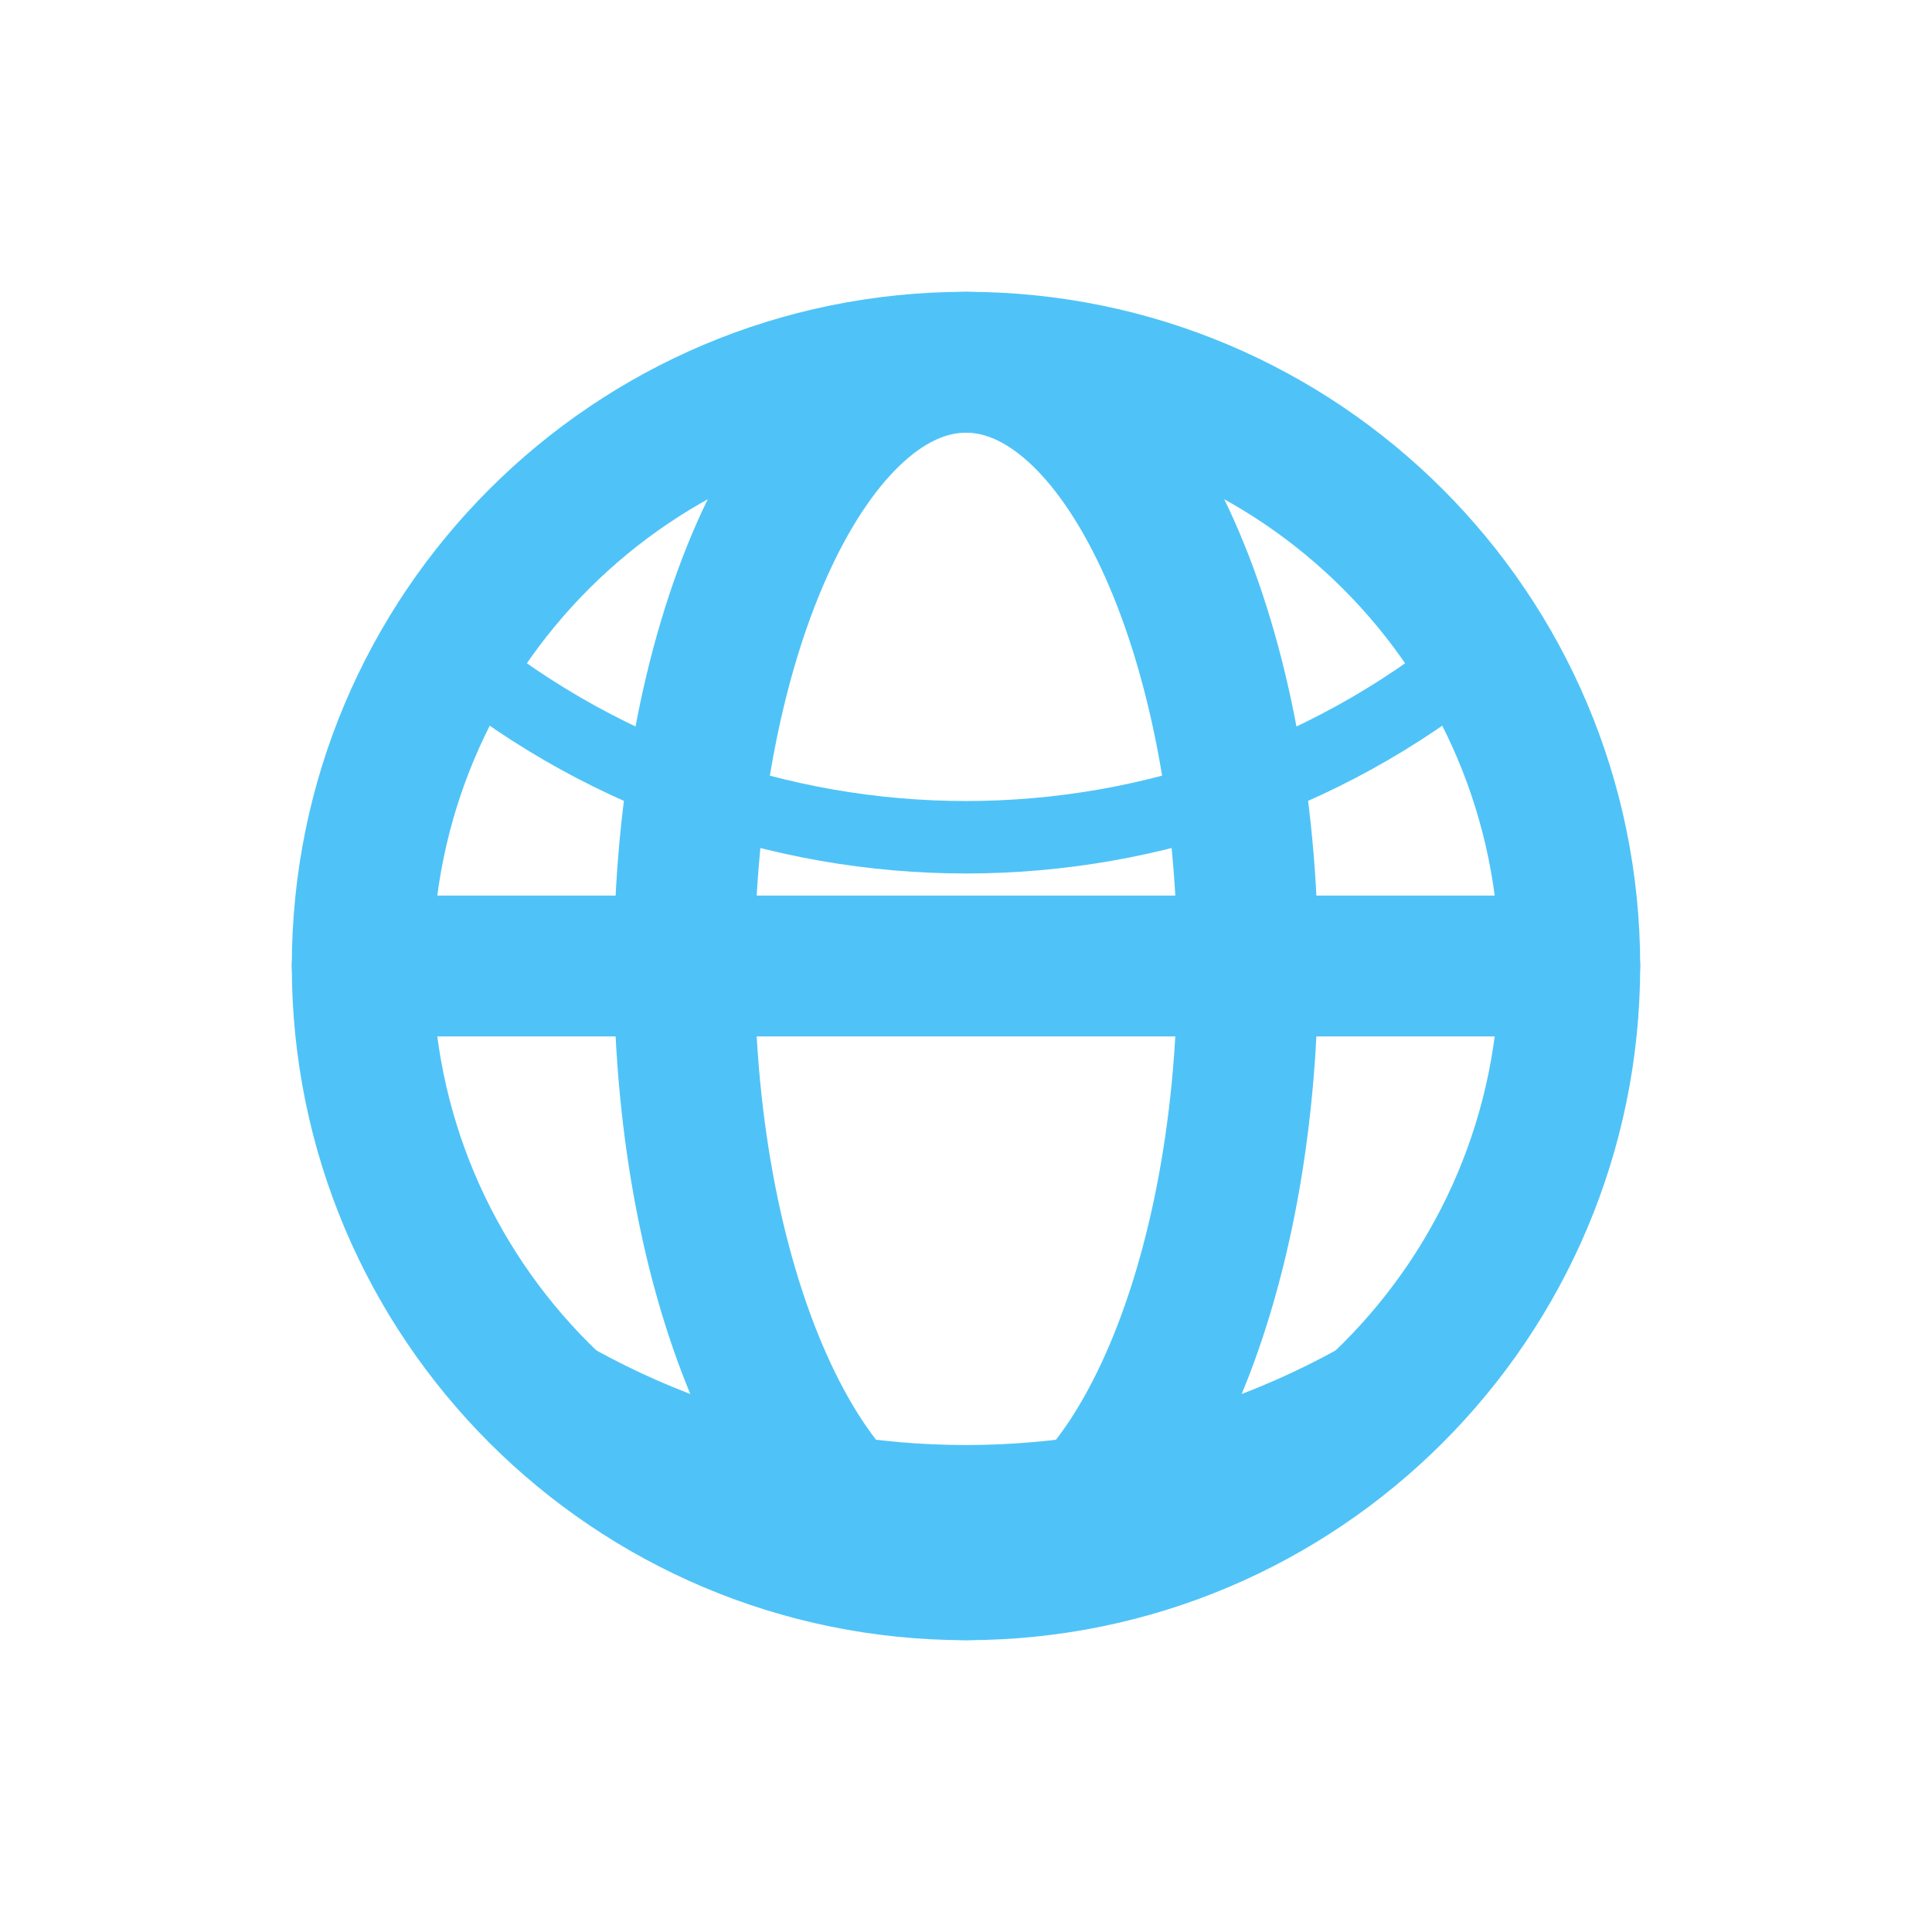
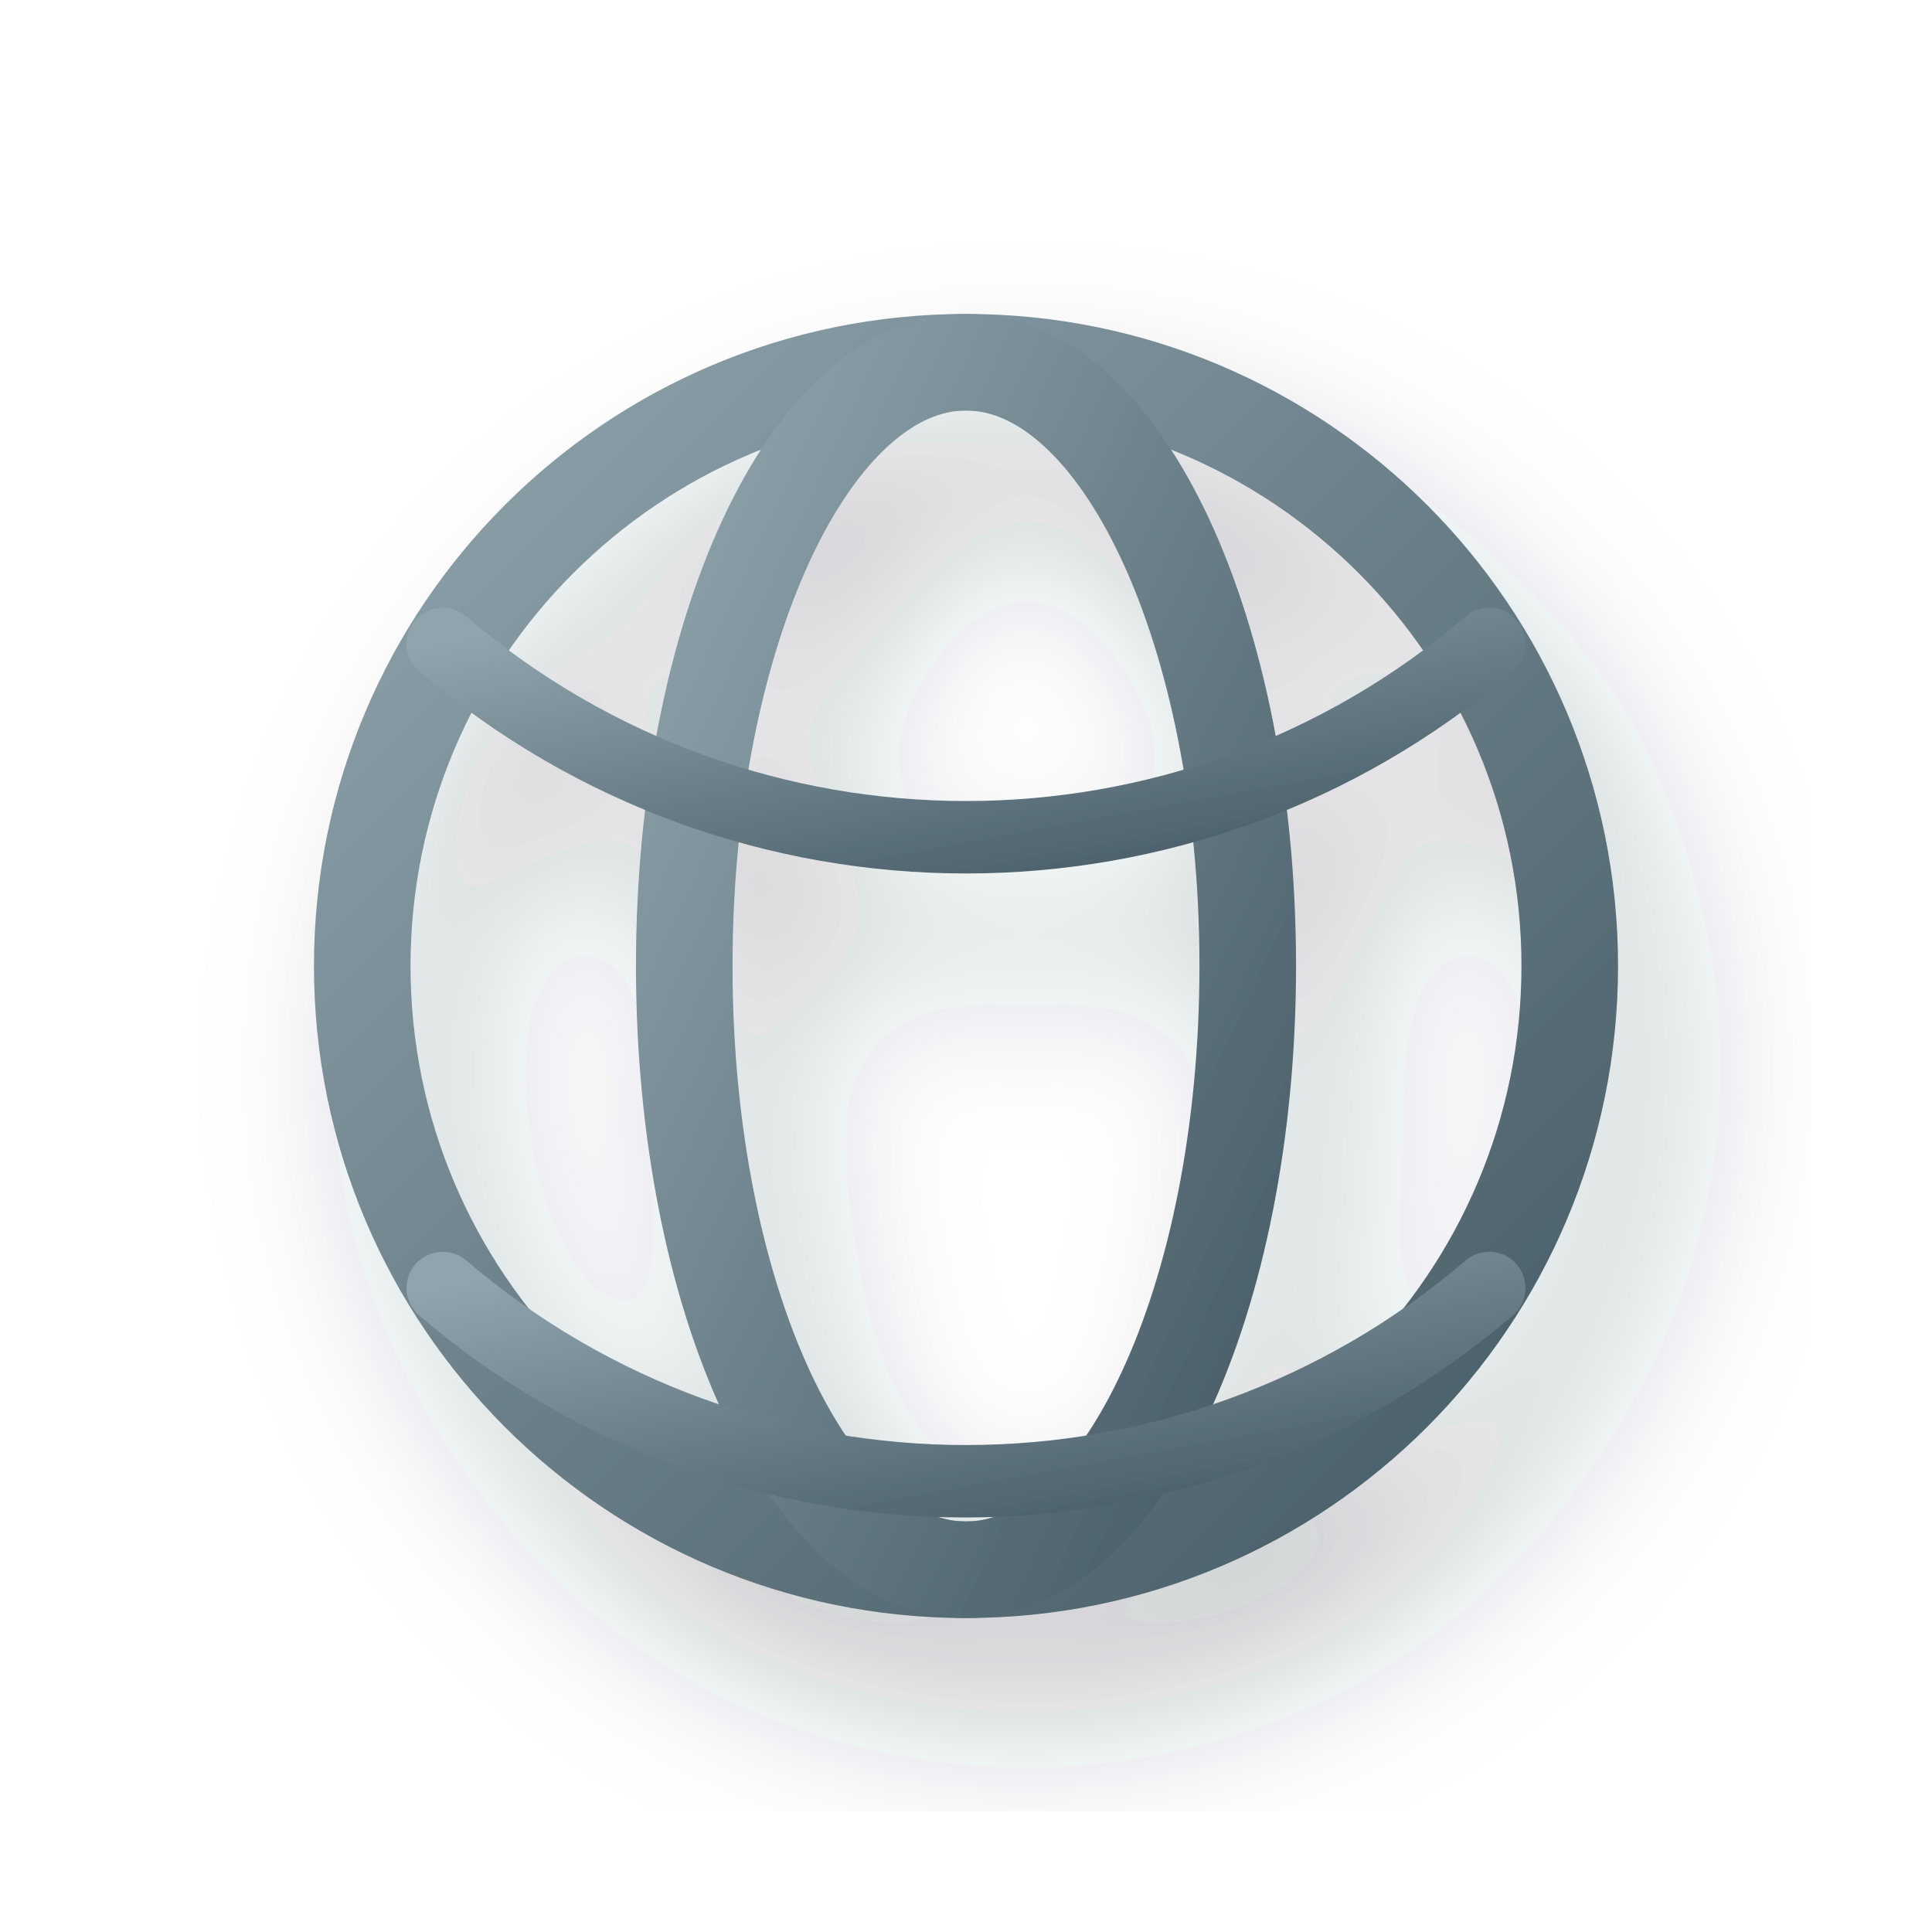
<svg xmlns="http://www.w3.org/2000/svg" viewBox="0 0 48 48">
-   <g fill="none" stroke="#4FC3F7" stroke-width="3.5" stroke-linecap="round" stroke-linejoin="round">
+   <defs>
+     <linearGradient id="iconGrad" x1="0%" y1="0%" x2="100%" y2="100%">
+       <stop offset="0%" stop-color="#90A4AE" />
+       <stop offset="100%" stop-color="#455A64" />
+     </linearGradient>
+     <filter id="shadow" x="-20%" y="-20%" width="140%" height="140%">
+       <feDropShadow dx="1.5" dy="2.5" stdDeviation="2" flood-color="#263238" flood-opacity="0.25" />
+     </filter>
+   </defs>
+   <g filter="url(#shadow)" fill="none" stroke="url(#iconGrad)" stroke-width="2.4" stroke-linecap="round" stroke-linejoin="round">
    <circle cx="24" cy="24" r="15" />
    <ellipse cx="24" cy="24" rx="7" ry="15" />
    <line x1="9" y1="24" x2="39" y2="24" />
    <path d="M11 16a20 20 0 0026 0" stroke-width="1.8" />
    <path d="M11 32a20 20 0 0026 0" stroke-width="1.8" />
  </g>
</svg>
